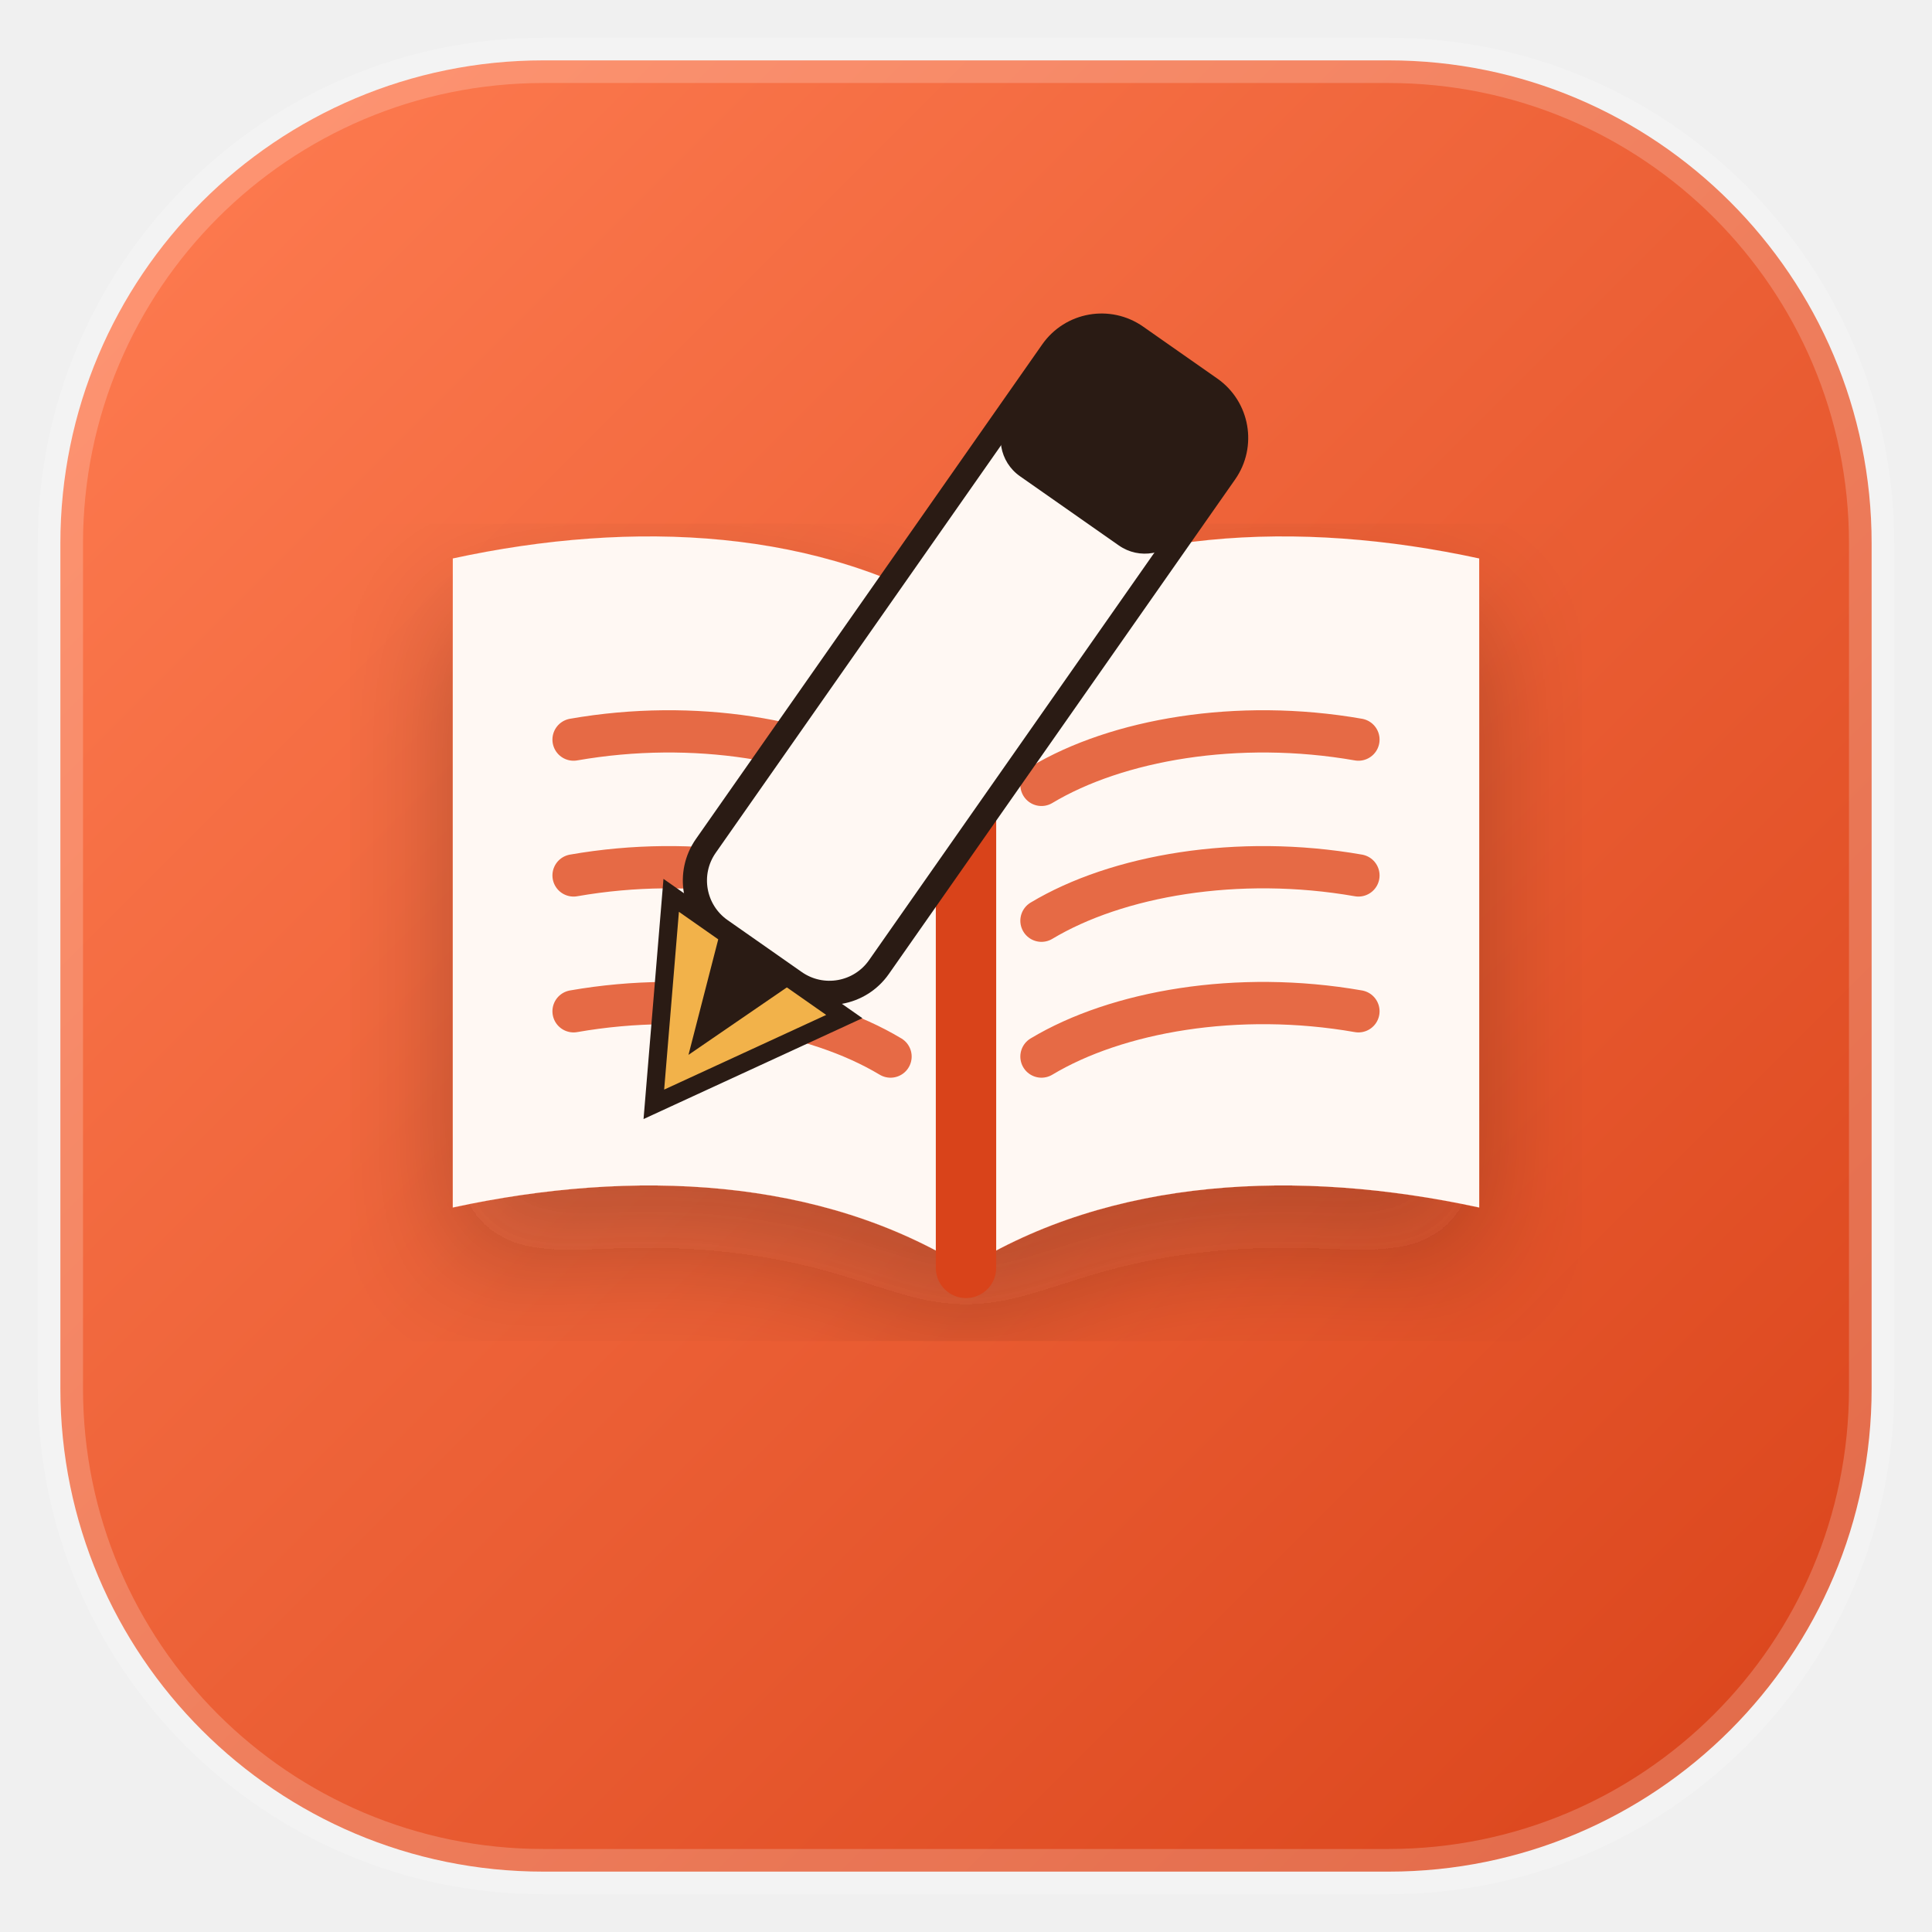
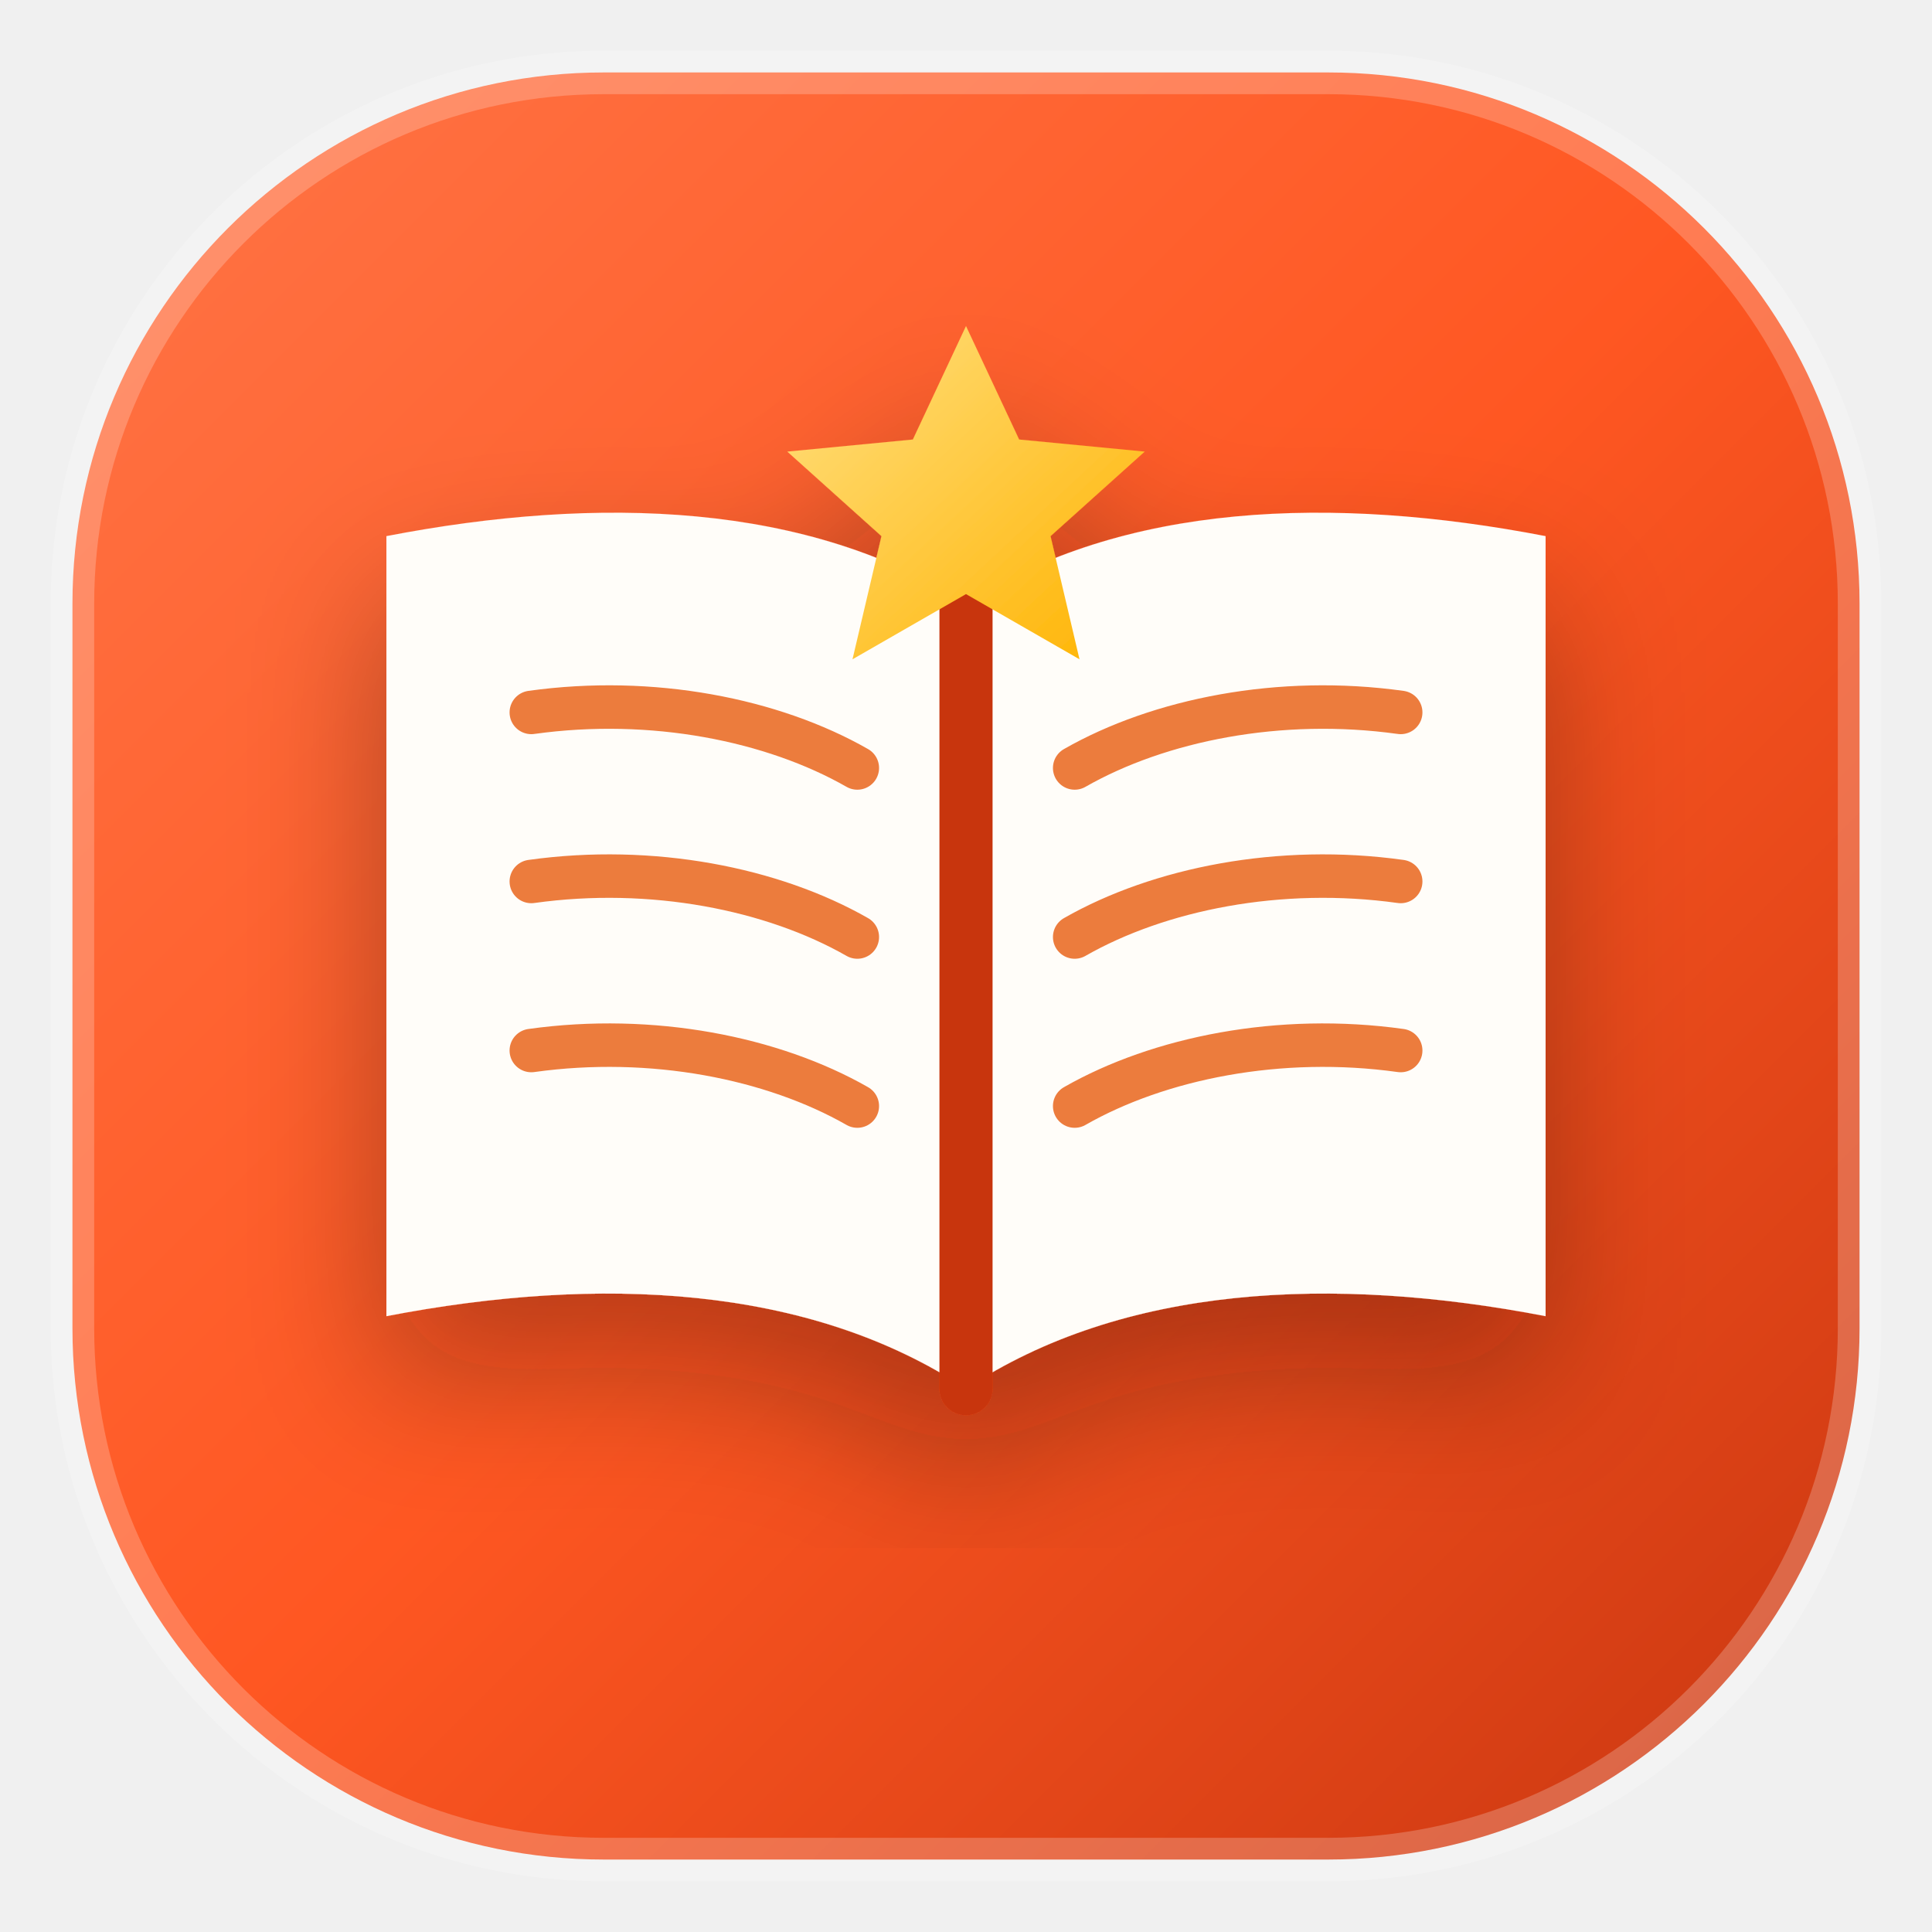
- <svg xmlns="http://www.w3.org/2000/svg" viewBox="0 0 64 64" width="64" height="64" role="img" aria-labelledby="ccLogoTitle">
+ <svg xmlns="http://www.w3.org/2000/svg" viewBox="0 0 80 80" width="80" height="80" role="img" aria-labelledby="ccBrandLogoTitle">
  <defs>
-     <linearGradient id="ccGrad" x1="0%" y1="0%" x2="100%" y2="100%">
-       <stop offset="0%" stop-color="#FF7D52" />
-       <stop offset="100%" stop-color="#D9431A" />
+     <linearGradient id="ccBgGrad" x1="0%" y1="0%" x2="100%" y2="100%">
+       <stop offset="0%" stop-color="#FF7547" />
+       <stop offset="50%" stop-color="#FF5722" />
+       <stop offset="100%" stop-color="#C83610" />
    </linearGradient>
-     <filter id="ccShadow" x="-10%" y="-10%" width="120%" height="120%">
-       <feDropShadow dx="0" dy="2" stdDeviation="2" flood-color="#2A1B14" flood-opacity="0.25" />
+     <linearGradient id="ccGoldGrad" x1="0%" y1="0%" x2="100%" y2="100%">
+       <stop offset="0%" stop-color="#FFE082" />
+       <stop offset="100%" stop-color="#FFB300" />
+     </linearGradient>
+     <filter id="ccEmblemShadow" x="-15%" y="-15%" width="130%" height="130%">
+       <feDropShadow dx="0" dy="3" stdDeviation="3" flood-color="#1A0A04" flood-opacity="0.32" />
    </filter>
  </defs>
-   <rect x="2" y="2" width="60" height="60" rx="16" fill="url(#ccGrad)" />
-   <rect x="2" y="2" width="60" height="60" rx="16" fill="none" stroke="#FFFFFF" stroke-opacity="0.2" stroke-width="1.5" />
-   <g fill="#FFF8F3" filter="url(#ccShadow)">
-     <path d="M32 20.5C27.2 17.5 21 17.2 15 18.5V40C21 38.7 27.2 39 32 42C36.8 39 43 38.7 49 40V18.5C43 17.2 36.8 17.5 32 20.5Z" />
-   </g>
-   <path d="M32 20.5V42" fill="none" stroke="#D9431A" stroke-width="2" stroke-linecap="round" />
-   <g fill="none" stroke="#E66A45" stroke-width="1.4" stroke-linecap="round">
-     <path d="M19 24.5C23 23.8 27 24.5 29.5 26" />
-     <path d="M19 29C23 28.3 27 29 29.5 30.5" />
-     <path d="M19 33.5C23 32.8 27 33.5 29.5 35" />
-     <path d="M45 24.5C41 23.8 37 24.5 34.5 26" />
-     <path d="M45 29C41 28.3 37 29 34.5 30.5" />
-     <path d="M45 33.5C41 32.8 37 33.5 34.5 35" />
-   </g>
-   <g transform="translate(36, 10) rotate(35)">
-     <rect x="0" y="0" width="7" height="24" rx="2" fill="#FFF8F3" stroke="#2A1B14" stroke-width="0.8" />
-     <rect x="0" y="0" width="7" height="6" rx="1.5" fill="#2A1B14" />
-     <path d="M0 24 L3.5 30 L7 24 Z" fill="#F2B24A" stroke="#2A1B14" stroke-width="0.6" />
-     <path d="M2 24 L3.5 28 L5 24 Z" fill="#2A1B14" />
+   <rect x="3" y="3" width="74" height="74" rx="22" fill="url(#ccBgGrad)" />
+   <rect x="3" y="3" width="74" height="74" rx="22" fill="none" stroke="#FFFFFF" stroke-opacity="0.22" stroke-width="1.8" />
+   <g filter="url(#ccEmblemShadow)">
+     <path d="M40 25C33.5 20.8 24.8 20.5 16 22.2V54.5C24.8 52.8 33.5 53.2 40 57.5C46.5 53.2 55.2 52.8 64 54.5V22.2C55.2 20.5 46.5 20.8 40 25Z" fill="#FFFDF9" />
+     <path d="M40 25V57.5" fill="none" stroke="#C83610" stroke-width="2.2" stroke-linecap="round" />
+     <path d="M22 29.5C27 28.8 32 29.8 35.5 31.8" stroke="#E65100" stroke-width="1.8" stroke-linecap="round" fill="none" opacity="0.75" />
+     <path d="M22 36.5C27 35.8 32 36.8 35.5 38.8" stroke="#E65100" stroke-width="1.8" stroke-linecap="round" fill="none" opacity="0.75" />
+     <path d="M22 43.5C27 42.8 32 43.8 35.5 45.8" stroke="#E65100" stroke-width="1.8" stroke-linecap="round" fill="none" opacity="0.75" />
+     <path d="M58 29.5C53 28.8 48 29.8 44.5 31.8" stroke="#E65100" stroke-width="1.8" stroke-linecap="round" fill="none" opacity="0.75" />
+     <path d="M58 36.5C53 35.8 48 36.8 44.5 38.8" stroke="#E65100" stroke-width="1.8" stroke-linecap="round" fill="none" opacity="0.75" />
+     <path d="M58 43.5C53 42.8 48 43.8 44.5 45.8" stroke="#E65100" stroke-width="1.8" stroke-linecap="round" fill="none" opacity="0.75" />
+     <path d="M40 13.5 L42.2 18.2 L47.4 18.7 L43.5 22.2 L44.7 27.3 L40 24.6 L35.3 27.3 L36.5 22.2 L32.6 18.7 L37.8 18.2 Z" fill="url(#ccGoldGrad)" />
  </g>
</svg>
